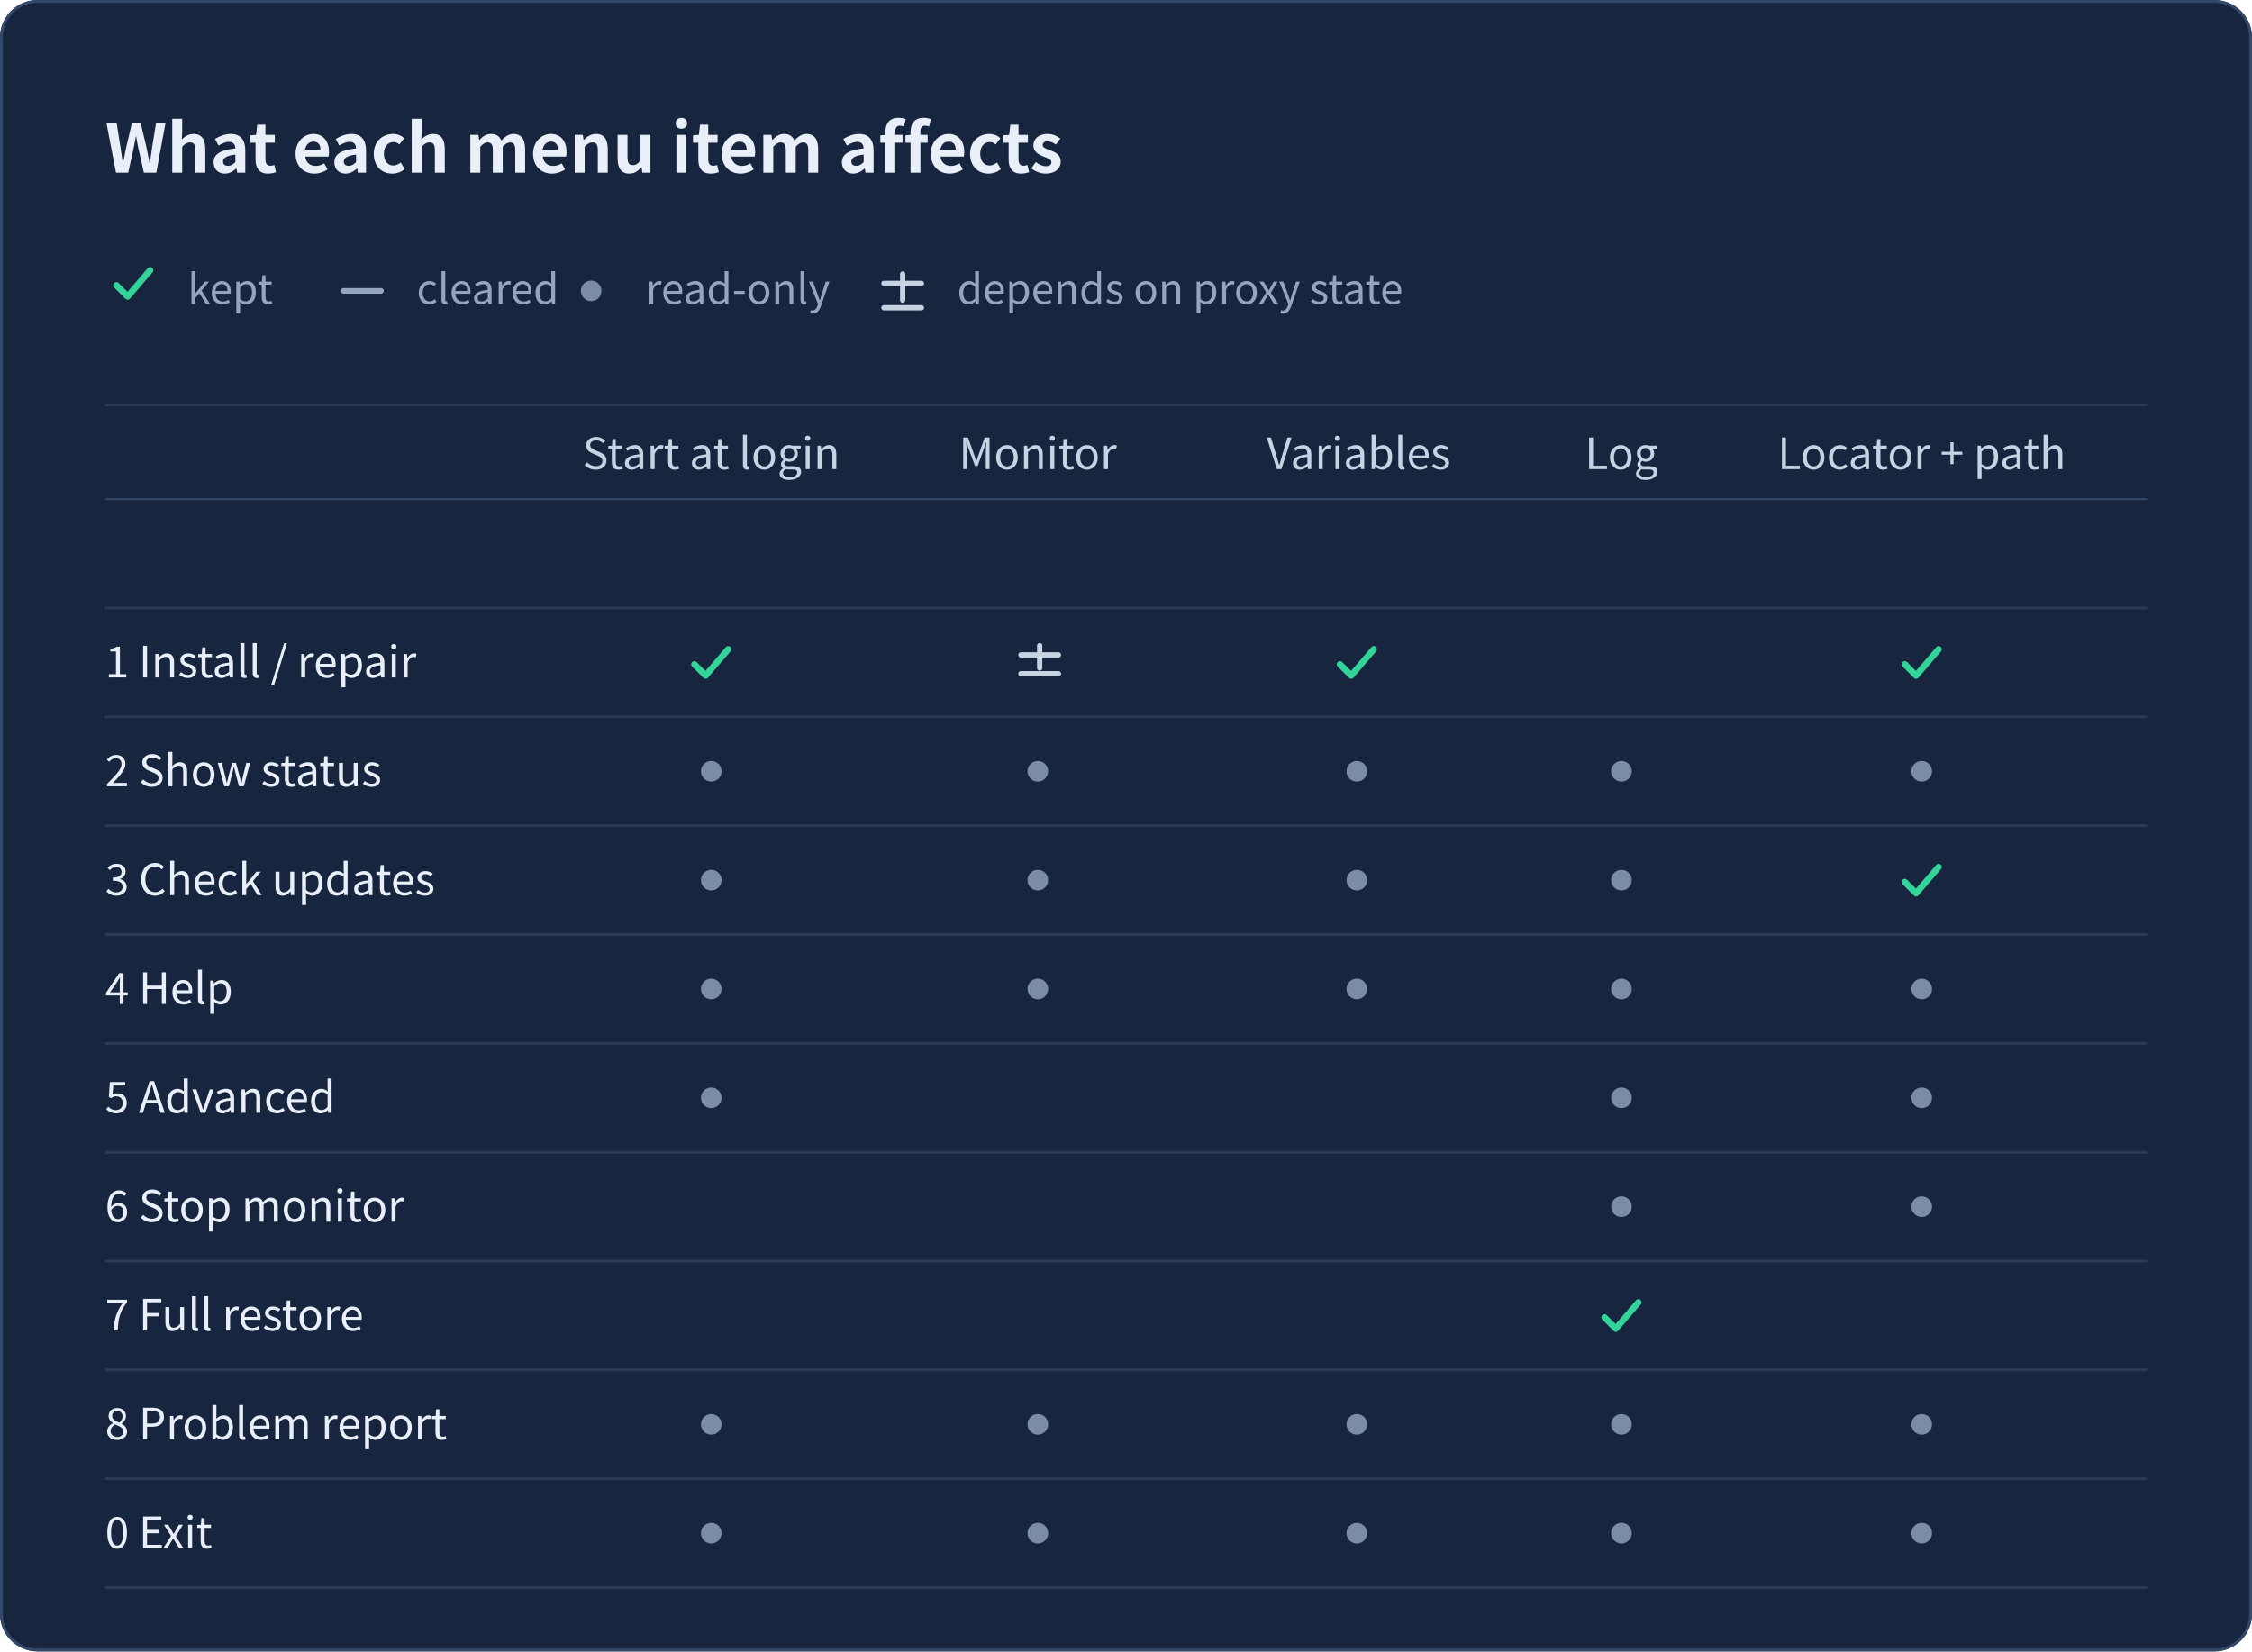
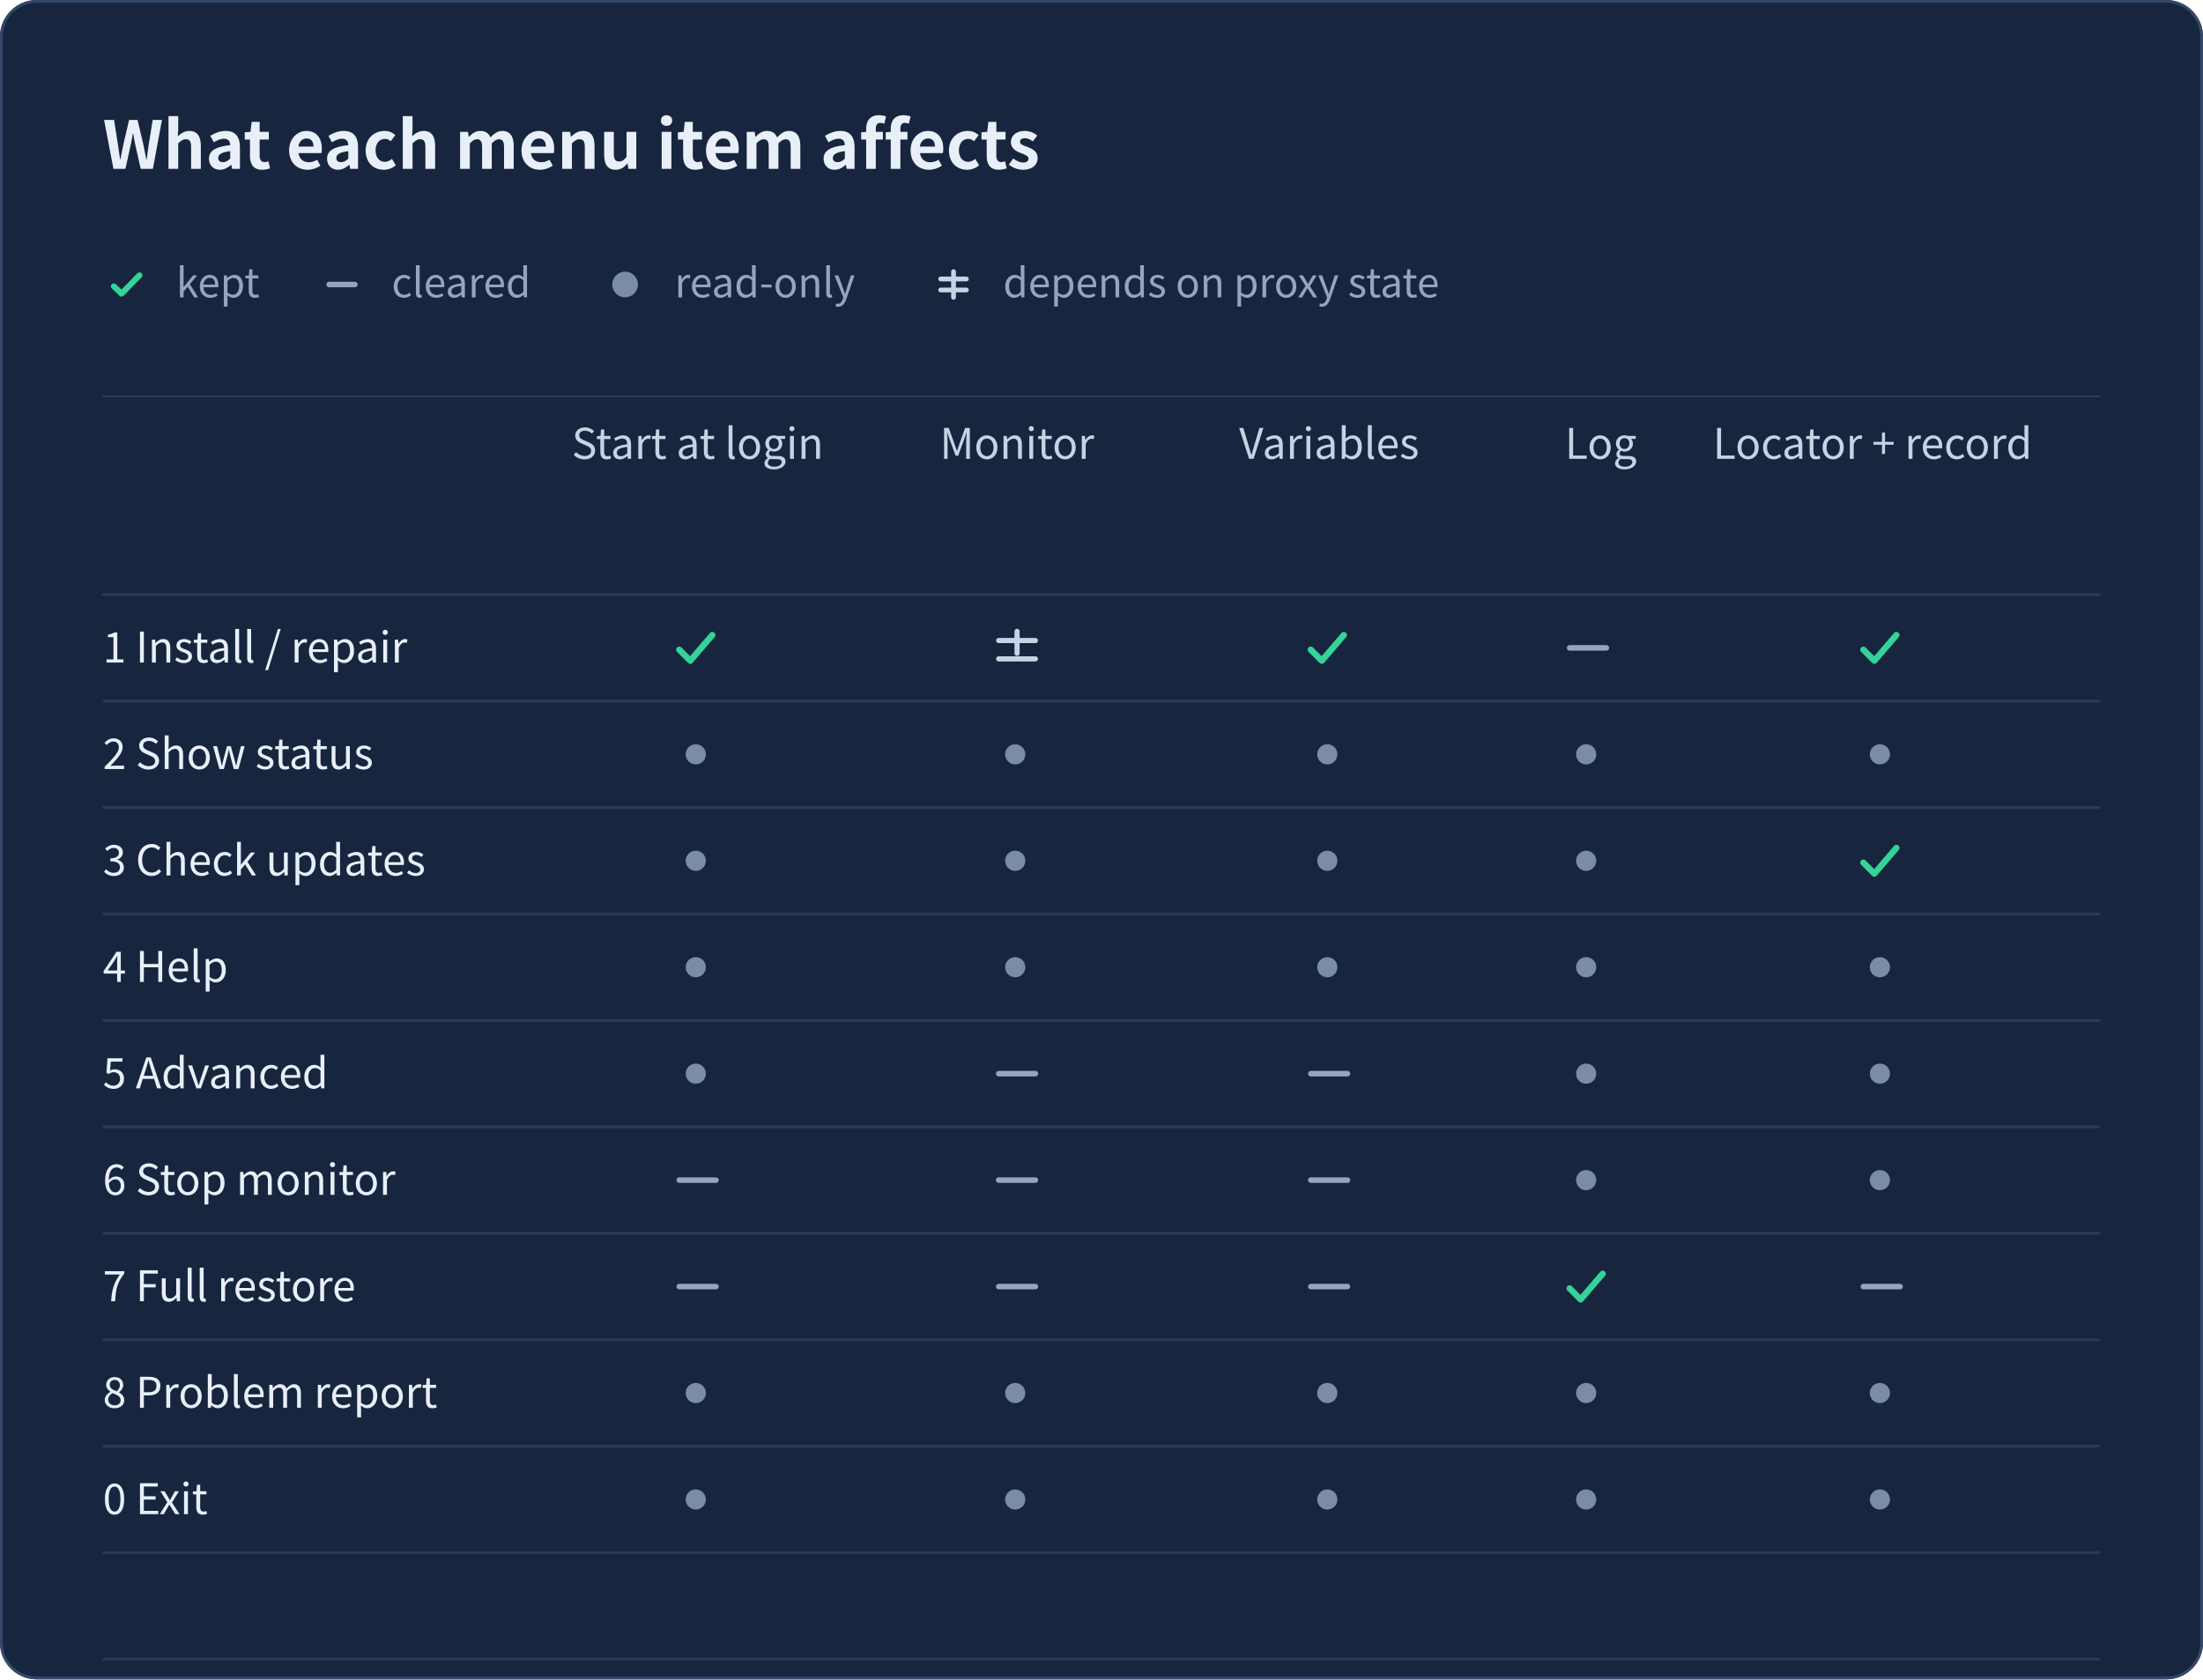
- <svg xmlns="http://www.w3.org/2000/svg" width="1200" height="880" viewBox="0 0 1200 880" role="img" aria-labelledby="buttonsTitle buttonsDesc" font-family="-apple-system, BlinkMacSystemFont, 'Segoe UI', 'PingFang SC', 'Microsoft YaHei', 'Noto Sans CJK SC', sans-serif">
-   <rect width="1200" height="880" rx="20" fill="#17263E" />
-   <rect x="0.75" y="0.75" width="1198.5" height="878.5" rx="19.25" fill="none" stroke="#33486B" stroke-width="1.5" />
+ <svg xmlns="http://www.w3.org/2000/svg" width="1200" height="915" viewBox="0 0 1200 915" role="img" aria-labelledby="buttonsTitle buttonsDesc" font-family="-apple-system, BlinkMacSystemFont, 'Segoe UI', 'PingFang SC', 'Microsoft YaHei', 'Noto Sans CJK SC', sans-serif">
+   <rect width="1200" height="915" rx="20" fill="#17263E" />
+   <rect x="0.75" y="0.75" width="1198.5" height="913.5" rx="19.25" fill="none" stroke="#33486B" stroke-width="1.5" />
  <g id="heading">
    <text x="56" y="92" font-size="36" font-weight="700" fill="#E9EFF8">What each menu item affects</text>
  </g>
  <g id="legend">
-     <path d="M62 152L68 158L80 144" fill="none" stroke="#34D399" stroke-width="3.4" stroke-linecap="round" stroke-linejoin="round" />
-     <text x="100" y="162" font-size="22" fill="#94A6BE">kept</text>
-     <path d="M183 155H203" fill="none" stroke="#94A6BE" stroke-width="3" stroke-linecap="round" />
-     <text x="222" y="162" font-size="22" fill="#94A6BE">cleared</text>
-     <circle cx="315" cy="155" r="5.5" fill="#7A8CA6" />
-     <text x="344" y="162" font-size="22" fill="#94A6BE">read-only</text>
-     <path d="M471 151H491M481 146V160M471 164H491" fill="none" stroke="#C7D3E3" stroke-width="2.8" stroke-linecap="round" />
-     <text x="510" y="162" font-size="22" fill="#94A6BE">depends on proxy state</text>
+     <g data-cx="69">
+       <path d="M62 156 L66.2 160 L76 150" fill="none" stroke="#34D399" stroke-width="3.2" stroke-linecap="round" stroke-linejoin="round" />
+     </g>
+     <text x="96" y="162" font-size="22" fill="#94A6BE" textLength="49.3" lengthAdjust="spacing">kept</text>
+     <g data-cx="186.3">
+       <path d="M179.3 155H193.3" fill="none" stroke="#94A6BE" stroke-width="3" stroke-linecap="round" />
+     </g>
+     <text x="213.3" y="162" font-size="22" fill="#94A6BE" textLength="86.2" lengthAdjust="spacing">cleared</text>
+     <g data-cx="340.5">
+       <circle cx="340.5" cy="155" r="7" fill="#7A8CA6" />
+     </g>
+     <text x="367.5" y="162" font-size="22" fill="#94A6BE" textLength="110.9" lengthAdjust="spacing">read-only</text>
+     <g data-cx="519.4">
+       <path d="M512.4 152 H526.4 M519.4 148 V162 M512.4 158 H526.4" fill="none" stroke="#C7D3E3" stroke-width="2.6" stroke-linecap="round" />
+     </g>
+     <text x="546.4" y="162" font-size="22" fill="#94A6BE" textLength="271" lengthAdjust="spacing">depends on proxy state</text>
  </g>
  <g id="column-labels" font-size="23" fill="#C7D3E3" text-anchor="middle">
-     <text x="379" y="250">Start at login</text>
-     <text x="553" y="250">Monitor</text>
+     <text x="380" y="250">Start at login</text>
+     <text x="554" y="250">Monitor</text>
    <text x="724" y="250">Variables</text>
-     <text x="864" y="250">Log</text>
-     <text x="1024" y="250">Locator + path</text>
+     <text x="872" y="250">Log</text>
+     <text x="1020" y="250">Locator + record</text>
  </g>
  <g id="table-frame" stroke="#2A3B58">
-     <path d="M56 216H1144M56 846H1144" />
-     <path d="M56 266H1144" stroke="#33486B" />
+     <path d="M56 216H1144" />
+     <path d="M56 324H1144" stroke="#33486B" />
+     <path d="M56 846H1144" />
  </g>
  <g id="row-labels" font-size="23" fill="#E9EFF8">
    <text x="56" y="361">1 Install / repair</text>
    <text x="56" y="419">2 Show status</text>
    <text x="56" y="477">3 Check updates</text>
    <text x="56" y="535">4 Help</text>
    <text x="56" y="593">5 Advanced</text>
    <text x="56" y="651">6 Stop monitor</text>
    <text x="56" y="709">7 Full restore</text>
    <text x="56" y="767">8 Problem report</text>
    <text x="56" y="825">0 Exit</text>
  </g>
  <g id="row-lines" stroke="#2A3B58" stroke-width="1.5">
-     <path d="M56 324H1144M56 382H1144M56 440H1144M56 498H1144M56 556H1144M56 614H1144M56 672H1144M56 730H1144M56 788H1144M56 846H1144" />
+     <path d="M56 324H1144M56 382H1144M56 440H1144M56 498H1144M56 556H1144M56 614H1144M56 672H1144M56 730H1144M56 788H1144M56 846H1144M56 904H1144" />
  </g>
  <g id="marks">
    <path d="M370 354L376 360L388 346" fill="none" stroke="#34D399" stroke-width="3.4" stroke-linecap="round" stroke-linejoin="round" />
    <path d="M544 349H564M554 344V356M544 359H564" fill="none" stroke="#C7D3E3" stroke-width="2.8" stroke-linecap="round" />
    <path d="M714 354L720 360L732 346" fill="none" stroke="#34D399" stroke-width="3.4" stroke-linecap="round" stroke-linejoin="round" />
-     <path d="M855 875" fill="none" stroke="#94A6BE" stroke-width="3" stroke-linecap="round" />
+     <path d="M855 353H875" fill="none" stroke="#94A6BE" stroke-width="3" stroke-linecap="round" />
    <path d="M1015 354L1021 360L1033 346" fill="none" stroke="#34D399" stroke-width="3.4" stroke-linecap="round" stroke-linejoin="round" />
    <circle cx="379" cy="411" r="5.5" fill="#7A8CA6" />
    <circle cx="553" cy="411" r="5.5" fill="#7A8CA6" />
    <circle cx="723" cy="411" r="5.5" fill="#7A8CA6" />
    <circle cx="864" cy="411" r="5.5" fill="#7A8CA6" />
    <circle cx="1024" cy="411" r="5.5" fill="#7A8CA6" />
    <circle cx="379" cy="469" r="5.5" fill="#7A8CA6" />
    <circle cx="553" cy="469" r="5.5" fill="#7A8CA6" />
    <circle cx="723" cy="469" r="5.5" fill="#7A8CA6" />
    <circle cx="864" cy="469" r="5.5" fill="#7A8CA6" />
    <path d="M1015 470L1021 476L1033 462" fill="none" stroke="#34D399" stroke-width="3.4" stroke-linecap="round" stroke-linejoin="round" />
    <circle cx="379" cy="527" r="5.5" fill="#7A8CA6" />
    <circle cx="553" cy="527" r="5.5" fill="#7A8CA6" />
    <circle cx="723" cy="527" r="5.5" fill="#7A8CA6" />
    <circle cx="864" cy="527" r="5.5" fill="#7A8CA6" />
    <circle cx="1024" cy="527" r="5.5" fill="#7A8CA6" />
    <circle cx="379" cy="585" r="5.5" fill="#7A8CA6" />
-     <path d="M544 564" fill="none" stroke="#94A6BE" stroke-width="3" stroke-linecap="round" />
-     <path d="M714 734" fill="none" stroke="#94A6BE" stroke-width="3" stroke-linecap="round" />
+     <path d="M544 585H564" fill="none" stroke="#94A6BE" stroke-width="3" stroke-linecap="round" />
+     <path d="M714 585H734" fill="none" stroke="#94A6BE" stroke-width="3" stroke-linecap="round" />
    <circle cx="864" cy="585" r="5.5" fill="#7A8CA6" />
    <circle cx="1024" cy="585" r="5.5" fill="#7A8CA6" />
-     <path d="M370 390" fill="none" stroke="#94A6BE" stroke-width="3" stroke-linecap="round" />
-     <path d="M544 564" fill="none" stroke="#94A6BE" stroke-width="3" stroke-linecap="round" />
-     <path d="M714 734" fill="none" stroke="#94A6BE" stroke-width="3" stroke-linecap="round" />
+     <path d="M370 643H390" fill="none" stroke="#94A6BE" stroke-width="3" stroke-linecap="round" />
+     <path d="M544 643H564" fill="none" stroke="#94A6BE" stroke-width="3" stroke-linecap="round" />
+     <path d="M714 643H734" fill="none" stroke="#94A6BE" stroke-width="3" stroke-linecap="round" />
    <circle cx="864" cy="643" r="5.5" fill="#7A8CA6" />
    <circle cx="1024" cy="643" r="5.5" fill="#7A8CA6" />
-     <path d="M370 390" fill="none" stroke="#94A6BE" stroke-width="3" stroke-linecap="round" />
-     <path d="M544 564" fill="none" stroke="#94A6BE" stroke-width="3" stroke-linecap="round" />
-     <path d="M714 734" fill="none" stroke="#94A6BE" stroke-width="3" stroke-linecap="round" />
+     <path d="M370 701H390" fill="none" stroke="#94A6BE" stroke-width="3" stroke-linecap="round" />
+     <path d="M544 701H564" fill="none" stroke="#94A6BE" stroke-width="3" stroke-linecap="round" />
+     <path d="M714 701H734" fill="none" stroke="#94A6BE" stroke-width="3" stroke-linecap="round" />
    <path d="M855 702L861 708L873 694" fill="none" stroke="#34D399" stroke-width="3.4" stroke-linecap="round" stroke-linejoin="round" />
-     <path d="M1015 1035" fill="none" stroke="#94A6BE" stroke-width="3" stroke-linecap="round" />
+     <path d="M1015 701H1035" fill="none" stroke="#94A6BE" stroke-width="3" stroke-linecap="round" />
    <circle cx="379" cy="759" r="5.5" fill="#7A8CA6" />
    <circle cx="553" cy="759" r="5.5" fill="#7A8CA6" />
    <circle cx="723" cy="759" r="5.5" fill="#7A8CA6" />
    <circle cx="864" cy="759" r="5.5" fill="#7A8CA6" />
    <circle cx="1024" cy="759" r="5.5" fill="#7A8CA6" />
    <circle cx="379" cy="817" r="5.5" fill="#7A8CA6" />
    <circle cx="553" cy="817" r="5.5" fill="#7A8CA6" />
    <circle cx="723" cy="817" r="5.5" fill="#7A8CA6" />
    <circle cx="864" cy="817" r="5.5" fill="#7A8CA6" />
    <circle cx="1024" cy="817" r="5.5" fill="#7A8CA6" />
  </g>
</svg>
